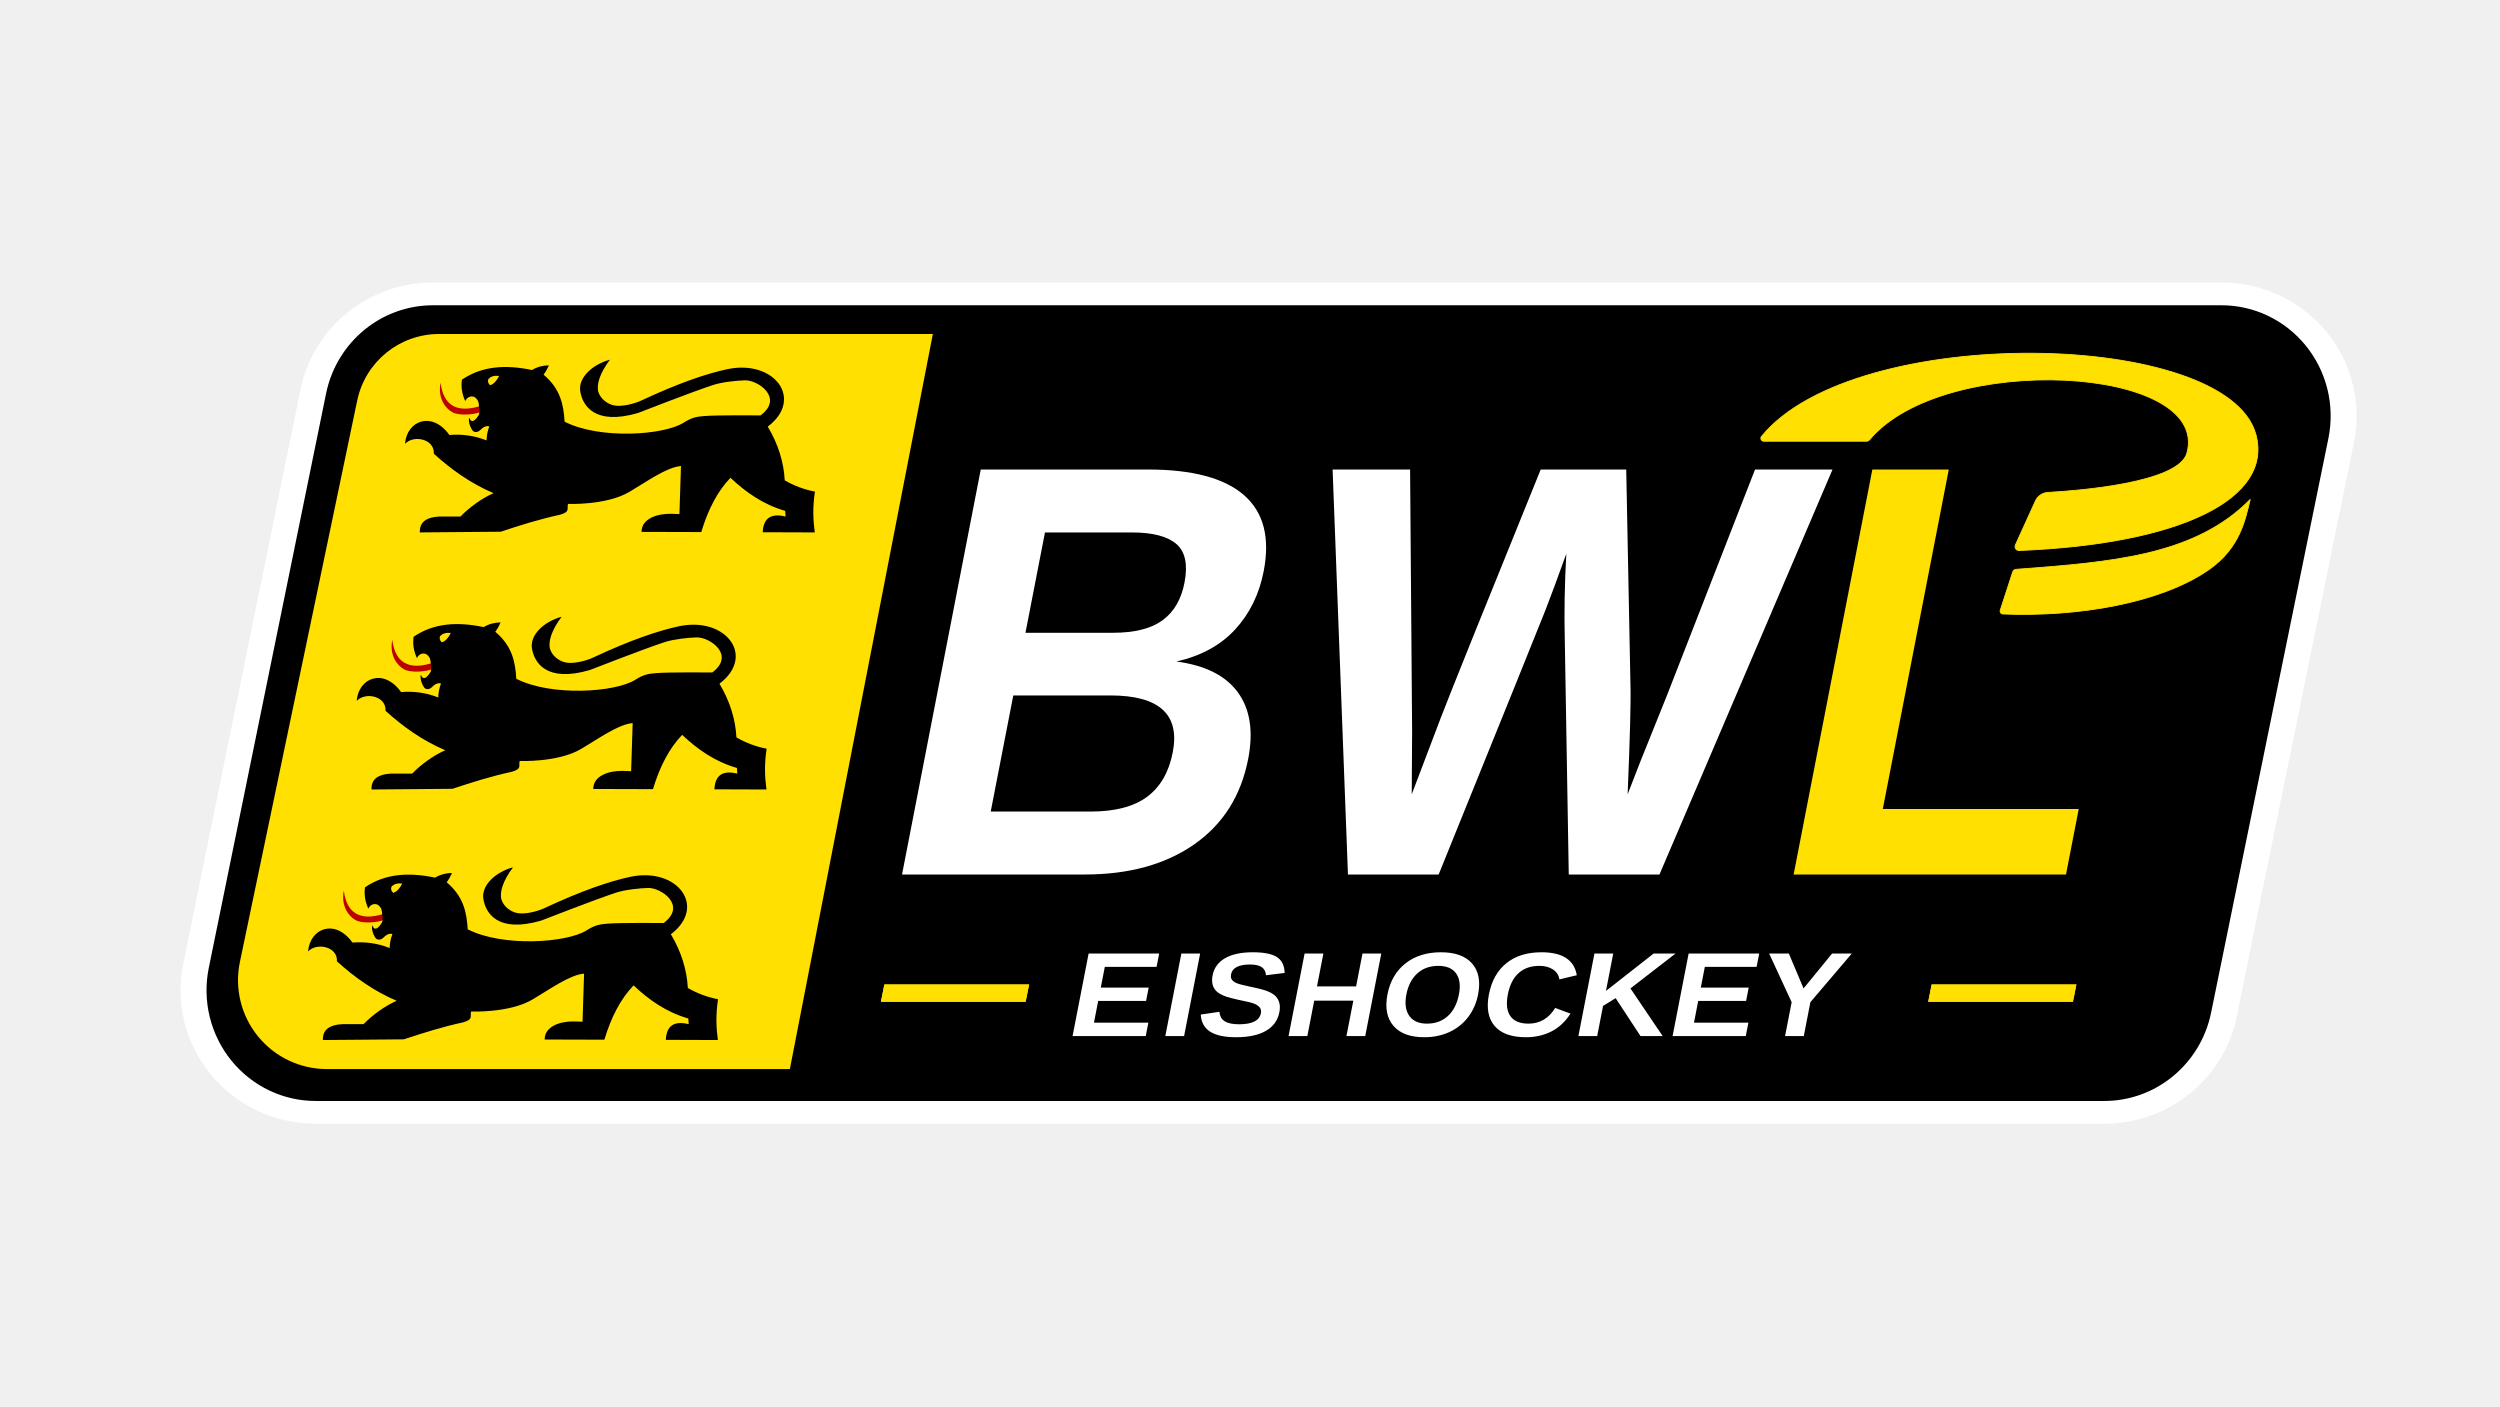
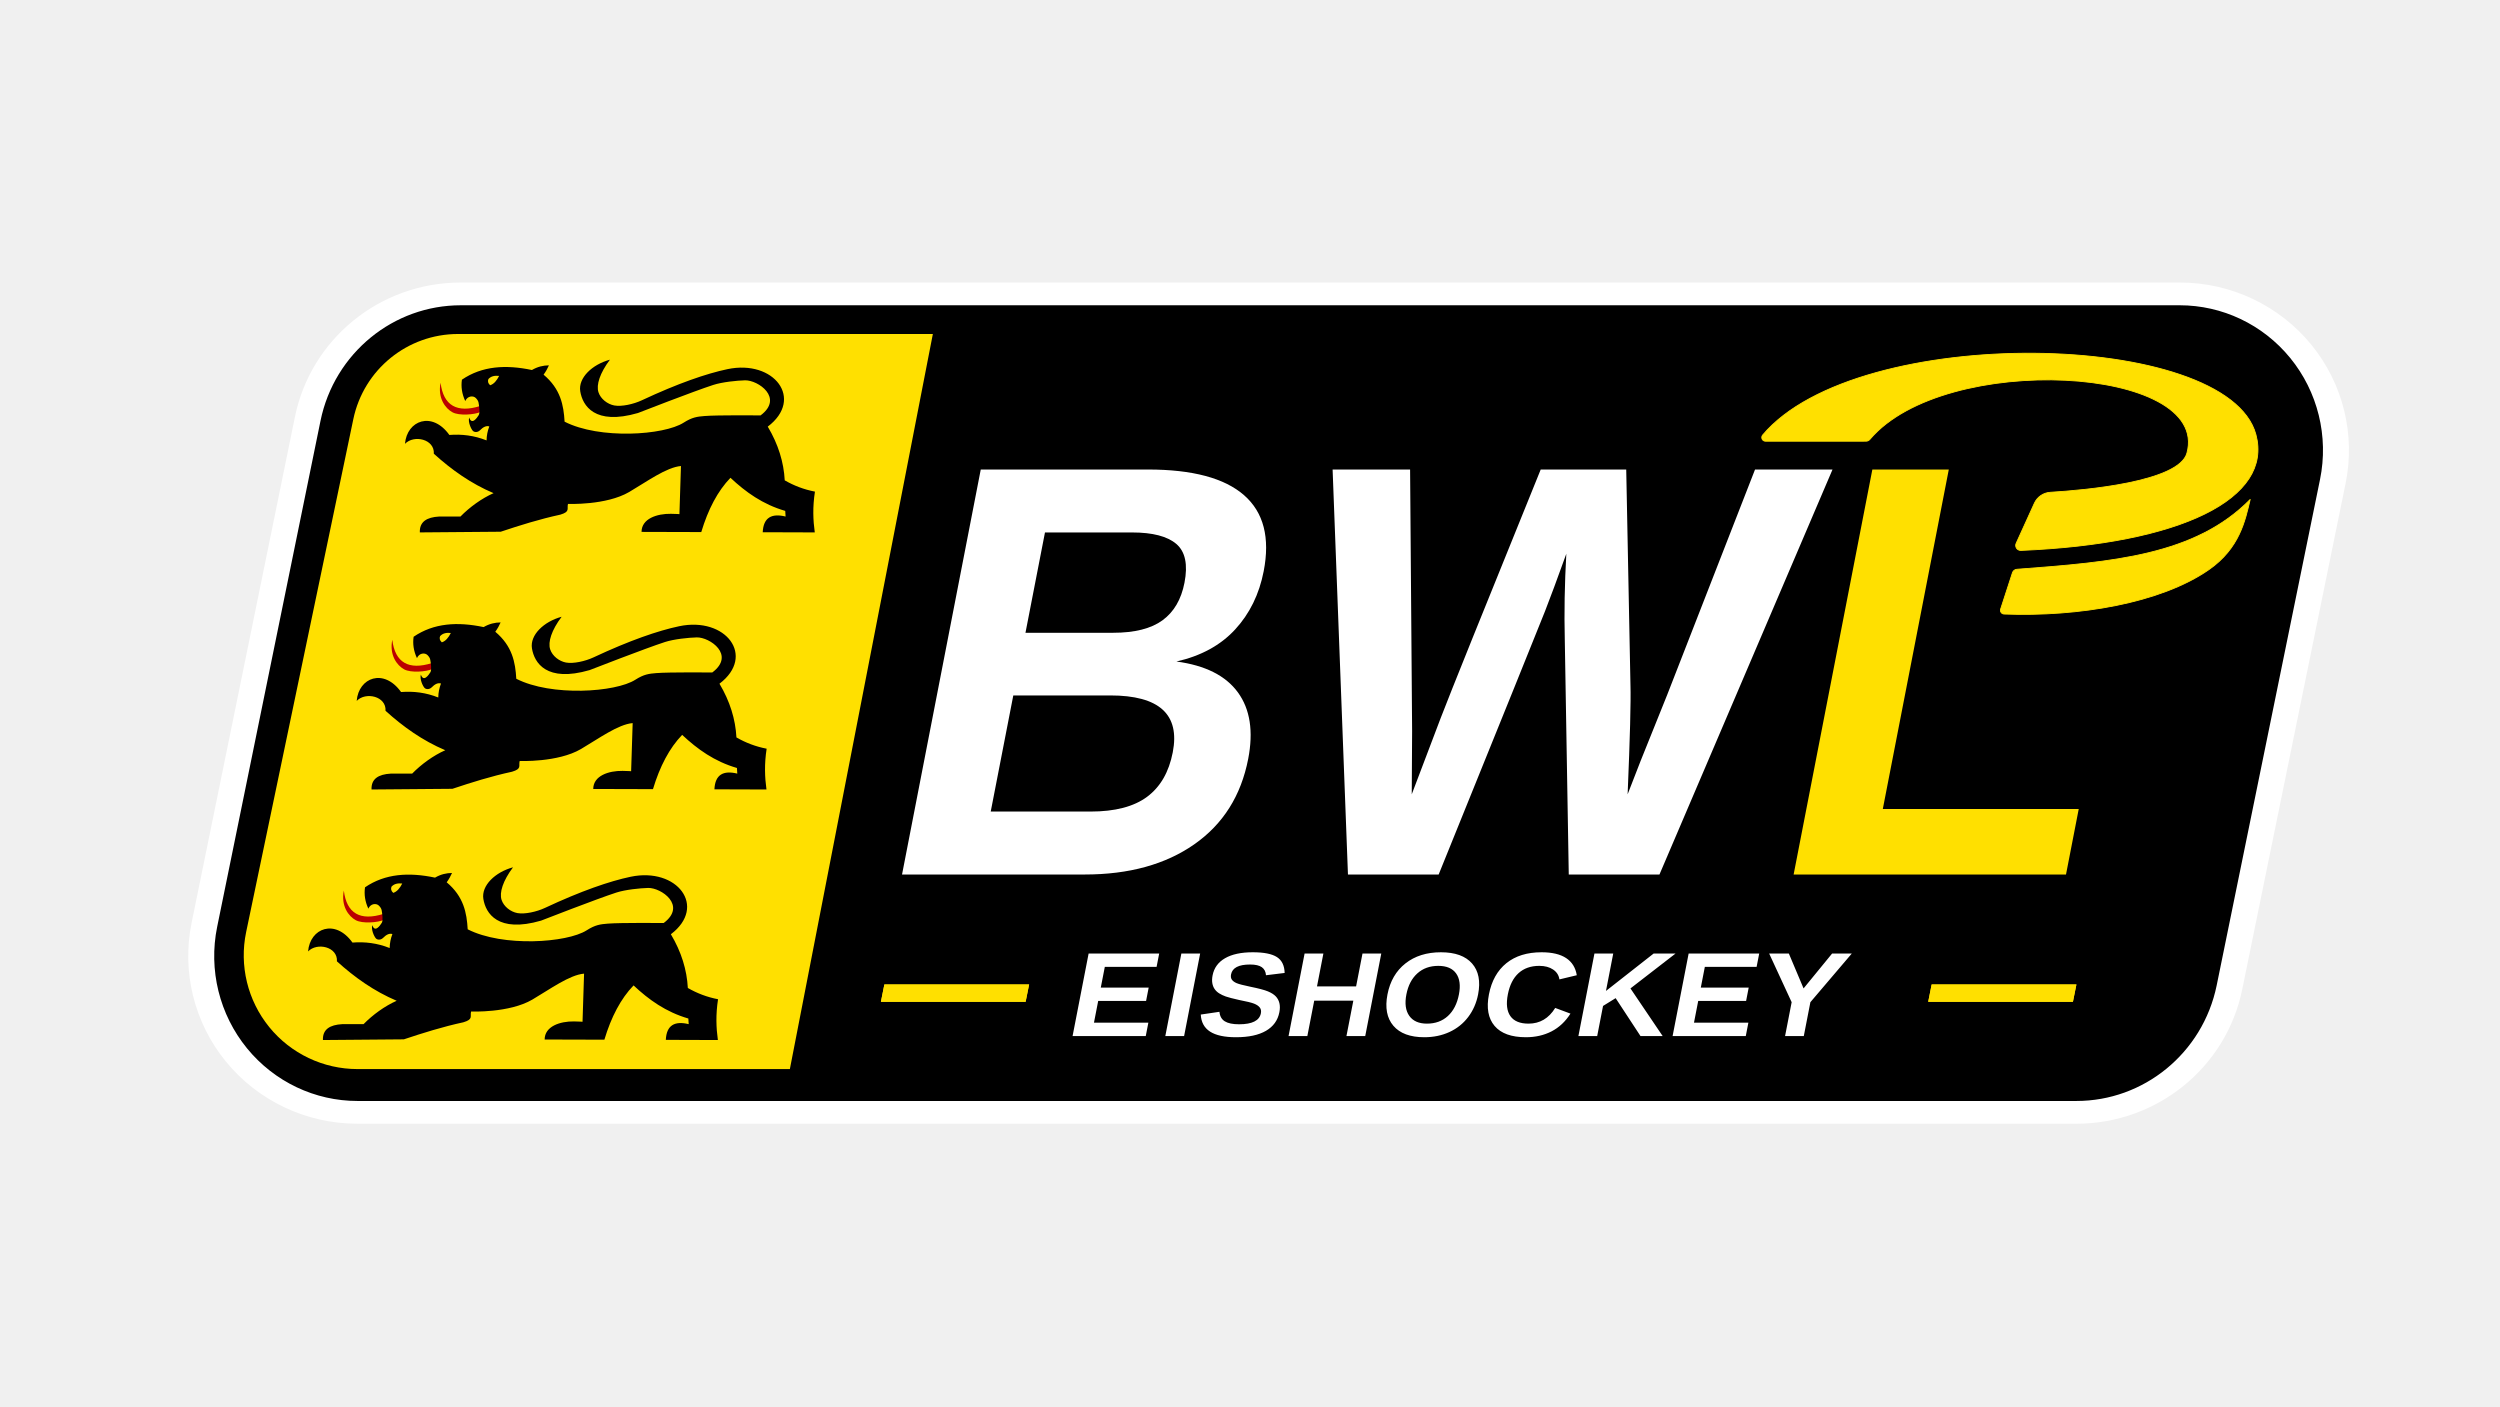
- <svg xmlns="http://www.w3.org/2000/svg" width="100%" height="100%" viewBox="0 0 5120 2880" version="1.1" xml:space="preserve" style="fill-rule:evenodd;clip-rule:evenodd;stroke-linecap:round;stroke-linejoin:round;stroke-miterlimit:1.5;">
-   <g transform="matrix(1.14119,0,0,1,-588.717,-142.202)">
-     <path d="M4502.77,744.107C4568.56,744.107 4630.86,777.848 4672.47,836.007C4714.07,894.165 4730.57,970.582 4717.4,1044.14C4656.56,1384.07 4559.1,1928.58 4506.87,2220.33C4486.04,2336.71 4396.33,2420.3 4292.24,2420.3C3698.58,2420.3 1790.9,2420.3 1082.27,2420.3C1016.48,2420.3 954.177,2386.56 912.572,2328.4C870.967,2270.25 854.467,2193.83 867.631,2120.27C928.463,1780.35 1025.91,1235.84 1078.12,944.083C1098.95,827.696 1188.67,744.107 1292.76,744.107L4502.77,744.107Z" style="stroke:white;stroke-width:46.6px;" />
+ <svg xmlns="http://www.w3.org/2000/svg" width="100%" height="100%" viewBox="0 0 4000 2250" version="1.1" xml:space="preserve" style="fill-rule:evenodd;clip-rule:evenodd;stroke-linecap:round;stroke-linejoin:round;stroke-miterlimit:1.5;">
+   <g transform="matrix(0.891558,0,0,0.78125,-459.935,-111.096)">
+     <path d="M4427.63,744.107C4511.84,744.107 4591.59,787.296 4644.85,861.738C4698.1,936.181 4719.22,1034 4702.37,1128.15C4645.49,1445.89 4566.3,1888.34 4516.9,2164.34C4490.23,2313.31 4375.39,2420.3 4242.16,2420.3L1157.4,2420.3C1073.19,2420.3 993.444,2377.11 940.19,2302.67C886.935,2228.23 865.815,2130.42 882.665,2036.27C939.526,1718.53 1018.71,1276.08 1068.1,1000.08C1094.76,851.101 1209.6,744.107 1342.84,744.107L4427.63,744.107Z" style="stroke:white;stroke-width:46.6px;" />
  </g>
-   <g transform="matrix(0.976161,0,0,1.00897,-11.2717,-25.1259)">
-     <path d="M1968.7,702.837L1668.7,2194.9L697.342,2194.9C641.202,2194.9 588.051,2170.43 552.646,2128.28C517.241,2086.13 503.351,2030.79 514.833,1977.62C582.399,1664.77 705.094,1096.66 760.995,837.828C777.981,759.181 849.645,702.837 932.69,702.837L1968.7,702.837Z" style="fill:rgb(255,224,0);" />
+   <g transform="matrix(0.762626,0,0,0.788259,-8.80603,-19.6296)">
+     <path d="M1968.7,702.837L1668.7,2194.9L761.584,2194.9C689.725,2194.9 621.691,2163.57 576.373,2109.62C531.054,2055.67 513.275,1984.83 527.973,1916.78C593.905,1611.5 697.698,1130.91 752.832,875.625C774.574,774.958 866.304,702.837 972.602,702.837L1968.7,702.837Z" style="fill:rgb(255,224,0);" />
  </g>
-   <g id="Ebene1" transform="matrix(5.34083,0,0,5.34083,-531.199,-429.755)">
+   <g id="Ebene1" transform="matrix(4.17252,0,0,4.17252,-415,-335.746)">
    <g transform="matrix(1,0,0,1,23.8201,-2.79447)">
      <path d="M222.737,433.683C213.809,436.522 208.549,433.557 207.49,424.769C206.324,430.651 209.286,434.623 212.081,436.129C214.604,437.488 220.458,437.079 222.904,435.961L222.737,433.683Z" style="fill:rgb(186,0,0);" />
    </g>
    <g transform="matrix(1,0,0,1,23.7564,-2.89955)">
      <path d="M216.953,431.793C215.677,429.066 215.276,426.339 215.675,423.612C223.399,418.323 232.56,417.793 242.518,419.905C244.691,418.633 246.865,418.13 249.038,418.115C248.537,419.248 247.912,420.422 246.992,421.695C253.524,427.178 254.68,433.394 255.045,439.718C268.471,446.593 293.138,444.93 300.679,440.102C303.965,437.998 305.925,437.774 308.732,437.545C313.696,437.14 330.201,437.306 330.201,437.306C339.193,430.585 329.224,423.727 324.229,423.857C321.133,423.937 315.509,424.511 312.064,425.623C304.659,428.015 283.167,436.395 283.167,436.395C266.576,441.218 261.947,433.558 261.053,428.086C260.211,422.927 265.631,417.778 272.43,415.942C268.552,421.117 267.133,425.621 268.031,428.42C268.857,430.995 271.51,433.017 274.104,433.499C276.879,434.013 281.432,433.031 284.681,431.509C298.459,425.052 309.465,421.263 317.509,419.571C335.398,415.81 346.975,431.004 332.954,441.614C336.992,448.392 339.091,455.262 339.463,462.214C342.988,464.244 346.825,465.726 351.047,466.534C350.127,472.447 350.33,477.485 350.982,482.176L331.02,482.11C331.286,476.437 334.464,474.781 339.79,476.089L339.659,473.929C331.029,471.426 324.486,466.705 318.651,461.233C313.758,466.293 310.083,473.32 307.459,482.045L284.553,481.979C284.573,476.917 290.442,474.963 295.81,475.042C298.145,475.076 299.082,475.173 299.082,475.173L299.671,456.717C294.085,457.19 286.523,462.744 279.841,466.665C270.986,471.861 256.345,471.246 256.345,471.246C255.863,473.143 257.286,474.215 253.4,475.369C245.353,477.117 237.906,479.466 230.559,481.914L199.537,482.176C199.369,478.078 202.214,476.347 206.933,476.089L215.114,476.089C218.622,472.506 223.255,469.136 227.81,467.123C219.11,463.439 211.684,458.133 204.904,452.005C205.255,446.415 197.288,444.614 193.843,448.209C194.577,439.216 204.257,435.559 210.86,444.806C215.615,444.439 220.371,444.997 225.127,446.9C225.153,445.019 225.523,443.236 226.174,441.533C224.974,441.156 223.775,441.807 222.575,443.038C221.642,443.919 220.401,443.802 219.852,443.209C219.164,442.467 217.963,439.875 218.452,438.119C219.497,441.19 221.495,438.182 222.097,437.236C222.699,436.29 222.247,433.544 222.063,432.444C221.947,431.752 221.511,431.154 220.991,430.634C220.005,429.649 217.83,429.787 216.953,431.793ZM225.828,423.37C225.503,424.205 225.661,425.003 226.498,425.749C227.944,425.292 229.04,423.96 229.949,422.163C228.344,421.987 226.896,422.205 225.828,423.37Z" />
    </g>
  </g>
-   <g id="Ebene11" transform="matrix(5.34083,0,0,5.34083,-420.274,-944.491)">
+   <g id="Ebene11" transform="matrix(4.17252,0,0,4.17252,-328.339,-737.884)">
    <g transform="matrix(1,0,0,1,21.6223,-2.59467)">
      <path d="M222.737,433.683C213.809,436.522 208.549,433.557 207.49,424.769C206.324,430.651 209.286,434.623 212.081,436.129C214.604,437.488 220.458,437.079 222.904,435.961L222.737,433.683Z" style="fill:rgb(186,0,0);" />
    </g>
    <g transform="matrix(1,0,0,1,21.6223,-2.59467)">
      <path d="M216.953,431.793C215.677,429.066 215.276,426.339 215.675,423.612C223.399,418.323 232.56,417.793 242.518,419.905C244.691,418.633 246.865,418.13 249.038,418.115C248.537,419.248 247.912,420.422 246.992,421.695C253.524,427.178 254.68,433.394 255.045,439.718C268.471,446.593 293.138,444.93 300.679,440.102C303.965,437.998 305.925,437.774 308.732,437.545C313.696,437.14 330.201,437.306 330.201,437.306C339.193,430.585 329.224,423.727 324.229,423.857C321.133,423.937 315.509,424.511 312.064,425.623C304.659,428.015 283.167,436.395 283.167,436.395C266.576,441.218 261.947,433.558 261.053,428.086C260.211,422.927 265.631,417.778 272.43,415.942C268.552,421.117 267.133,425.621 268.031,428.42C268.857,430.995 271.51,433.017 274.104,433.499C276.879,434.013 281.432,433.031 284.681,431.509C298.459,425.052 309.465,421.263 317.509,419.571C335.398,415.81 346.975,431.004 332.954,441.614C336.992,448.392 339.091,455.262 339.463,462.214C342.988,464.244 346.825,465.726 351.047,466.534C350.127,472.447 350.33,477.485 350.982,482.176L331.02,482.11C331.286,476.437 334.464,474.781 339.79,476.089L339.659,473.929C331.029,471.426 324.486,466.705 318.651,461.233C313.758,466.293 310.083,473.32 307.459,482.045L284.553,481.979C284.573,476.917 290.442,474.963 295.81,475.042C298.145,475.076 299.082,475.173 299.082,475.173L299.671,456.717C294.085,457.19 286.523,462.744 279.841,466.665C270.986,471.861 256.345,471.246 256.345,471.246C255.863,473.143 257.286,474.215 253.4,475.369C245.353,477.117 237.906,479.466 230.559,481.914L199.537,482.176C199.369,478.078 202.214,476.347 206.933,476.089L215.114,476.089C218.622,472.506 223.255,469.136 227.81,467.123C219.11,463.439 211.684,458.133 204.904,452.005C205.255,446.415 197.288,444.614 193.843,448.209C194.577,439.216 204.257,435.559 210.86,444.806C215.615,444.439 220.371,444.997 225.127,446.9C225.153,445.019 225.523,443.236 226.174,441.533C224.974,441.156 223.775,441.807 222.575,443.038C221.642,443.919 220.401,443.802 219.852,443.209C219.164,442.467 217.963,439.875 218.452,438.119C219.497,441.19 221.495,438.182 222.097,437.236C222.699,436.29 222.247,433.544 222.063,432.444C221.947,431.752 221.511,431.154 220.991,430.634C220.005,429.649 217.83,429.787 216.953,431.793ZM225.828,423.37C225.503,424.205 225.661,425.003 226.498,425.749C227.944,425.292 229.04,423.96 229.949,422.163C228.344,421.987 226.896,422.205 225.828,423.37Z" />
    </g>
  </g>
-   <g id="Ebene12" transform="matrix(5.34083,0,0,5.34083,-321.356,-1470.99)">
+   <g id="Ebene12" transform="matrix(4.17252,0,0,4.17252,-251.06,-1149.21)">
    <g transform="matrix(1,0,0,1,21.6223,-2.59467)">
      <path d="M222.737,433.683C213.809,436.522 208.549,433.557 207.49,424.769C206.324,430.651 209.286,434.623 212.081,436.129C214.604,437.488 220.458,437.079 222.904,435.961L222.737,433.683Z" style="fill:rgb(186,0,0);" />
    </g>
    <g transform="matrix(1,0,0,1,21.6223,-2.59467)">
      <path d="M216.953,431.793C215.677,429.066 215.276,426.339 215.675,423.612C223.399,418.323 232.56,417.793 242.518,419.905C244.691,418.633 246.865,418.13 249.038,418.115C248.537,419.248 247.912,420.422 246.992,421.695C253.524,427.178 254.68,433.394 255.045,439.718C268.471,446.593 293.138,444.93 300.679,440.102C303.965,437.998 305.925,437.774 308.732,437.545C313.696,437.14 330.201,437.306 330.201,437.306C339.193,430.585 329.224,423.727 324.229,423.857C321.133,423.937 315.509,424.511 312.064,425.623C304.659,428.015 283.167,436.395 283.167,436.395C266.576,441.218 261.947,433.558 261.053,428.086C260.211,422.927 265.631,417.778 272.43,415.942C268.552,421.117 267.133,425.621 268.031,428.42C268.857,430.995 271.51,433.017 274.104,433.499C276.879,434.013 281.432,433.031 284.681,431.509C298.459,425.052 309.465,421.263 317.509,419.571C335.398,415.81 346.975,431.004 332.954,441.614C336.992,448.392 339.091,455.262 339.463,462.214C342.988,464.244 346.825,465.726 351.047,466.534C350.127,472.447 350.33,477.485 350.982,482.176L331.02,482.11C331.286,476.437 334.464,474.781 339.79,476.089L339.659,473.929C331.029,471.426 324.486,466.705 318.651,461.233C313.758,466.293 310.083,473.32 307.459,482.045L284.553,481.979C284.573,476.917 290.442,474.963 295.81,475.042C298.145,475.076 299.082,475.173 299.082,475.173L299.671,456.717C294.085,457.19 286.523,462.744 279.841,466.665C270.986,471.861 256.345,471.246 256.345,471.246C255.863,473.143 257.286,474.215 253.4,475.369C245.353,477.117 237.906,479.466 230.559,481.914L199.537,482.176C199.369,478.078 202.214,476.347 206.933,476.089L215.114,476.089C218.622,472.506 223.255,469.136 227.81,467.123C219.11,463.439 211.684,458.133 204.904,452.005C205.255,446.415 197.288,444.614 193.843,448.209C194.577,439.216 204.257,435.559 210.86,444.806C215.615,444.439 220.371,444.997 225.127,446.9C225.153,445.019 225.523,443.236 226.174,441.533C224.974,441.156 223.775,441.807 222.575,443.038C221.642,443.919 220.401,443.802 219.852,443.209C219.164,442.467 217.963,439.875 218.452,438.119C219.497,441.19 221.495,438.182 222.097,437.236C222.699,436.29 222.247,433.544 222.063,432.444C221.947,431.752 221.511,431.154 220.991,430.634C220.005,429.649 217.83,429.787 216.953,431.793ZM225.828,423.37C225.503,424.205 225.661,425.003 226.498,425.749C227.944,425.292 229.04,423.96 229.949,422.163C228.344,421.987 226.896,422.205 225.828,423.37Z" />
    </g>
  </g>
-   <g id="Ebene2" transform="matrix(1.0117,0,0,1.0117,-118.461,-27.4396)">
+   <g id="Ebene2" transform="matrix(0.790392,0,0,0.790392,-92.5476,-21.4372)">
    <g transform="matrix(0.827295,0,0,0.827295,57.5019,400.051)">
      <g transform="matrix(1.1,0,-0.237144,1.22,181.313,-371.59)">
        <text x="2192.34px" y="1689.05px" style="font-family:'Arial-Black', 'Arial', sans-serif;font-weight:900;font-size:1180.66px;fill:white;">B<tspan x="3052.84px " y="1689.05px ">W</tspan>
        </text>
      </g>
      <g transform="matrix(1.1,0,-0.237144,1.22,-36.8501,-371.59)">
        <g transform="matrix(1180.66,0,0,1180.66,5161.46,1689.05)">
                </g>
        <text x="4373.98px" y="1689.05px" style="font-family:'Arial-Black', 'Arial', sans-serif;font-weight:900;font-size:1180.66px;fill:rgb(255,224,0);">L</text>
      </g>
    </g>
-     <path d="M3687.53,920.298C3685.26,920.298 3683.18,918.997 3682.2,916.949C3681.2,914.901 3681.47,912.467 3682.89,910.684C3871.15,679.252 4626.5,694.063 4683.77,906.825C4718.71,1036.63 4530.83,1128.5 4204.38,1141.53C4201.64,1141.64 4199.04,1140.32 4197.51,1138.04C4195.98,1135.77 4195.74,1132.86 4196.87,1130.36C4206.39,1109.41 4226.44,1065.31 4237.37,1041.27C4241.96,1031.16 4251.81,1024.47 4262.89,1023.92C4325.07,1020.47 4527.6,1004.62 4544.09,944.395C4592.71,766.726 4051.58,737.656 3901.61,917.383C3900.11,919.2 3897.87,920.253 3895.51,920.253C3870.73,920.264 3729.85,920.29 3687.53,920.298Z" style="fill:rgb(255,224,0);stroke:rgb(255,224,0);stroke-width:1.76px;" />
+     <path d="M3691.05,920.297C3688.12,920.298 3685.45,918.611 3684.19,915.964C3682.93,913.317 3683.31,910.183 3685.16,907.911C3877.18,679.374 4626.73,694.915 4683.77,906.825C4718.58,1036.15 4532.21,1127.82 4207.99,1141.38C4204.48,1141.53 4201.14,1139.84 4199.18,1136.92C4197.22,1134.01 4196.91,1130.29 4198.36,1127.09C4207.72,1106.49 4224.65,1069.25 4235.29,1045.83C4241.15,1032.95 4253.68,1024.4 4267.8,1023.64C4335.05,1019.65 4528.02,1003.12 4544.09,944.395C4592.64,766.982 4053.13,737.74 3902.26,916.608C3900.34,918.915 3897.49,920.249 3894.49,920.249C3867.8,920.265 3736.52,920.289 3691.05,920.297Z" style="fill:rgb(255,224,0);stroke:rgb(255,224,0);stroke-width:1.76px;" />
    <g transform="matrix(1,0,0,1,6.50159,-26.5273)">
-       <path d="M4191.83,1206.14C4188.63,1206.38 4185.9,1208.52 4184.9,1211.57C4180.01,1226.6 4165.53,1271.09 4159.77,1288.81C4159.19,1290.57 4159.48,1292.5 4160.53,1294.03C4161.59,1295.55 4163.3,1296.49 4165.15,1296.57C4316.05,1302.8 4484.11,1274.81 4581.84,1206.93C4644.36,1163.5 4655.66,1107.08 4665.68,1064.7C4554.03,1178.3 4386.24,1191.64 4191.83,1206.14Z" style="fill:rgb(255,224,0);stroke:rgb(255,224,0);stroke-width:1.76px;" />
+       <path d="M4193.32,1206.03C4189.22,1206.33 4185.71,1209.08 4184.44,1212.99C4179.36,1228.59 4166.41,1268.4 4160.44,1286.73C4159.71,1288.98 4160.07,1291.46 4161.43,1293.41C4162.78,1295.36 4164.98,1296.56 4167.35,1296.66C4317.68,1302.53 4484.58,1274.48 4581.84,1206.93C4644.36,1163.5 4655.66,1107.08 4665.68,1064.7C4554.32,1178.01 4387.09,1191.58 4193.32,1206.03Z" style="fill:rgb(255,224,0);stroke:rgb(255,224,0);stroke-width:1.76px;" />
    </g>
    <g transform="matrix(0.710528,0,0,0.648531,2611.63,741.185)">
      <path d="M2404.92,1971.93L2395,2025.9L1982.7,2025.9L1992.51,1971.93L2404.92,1971.93Z" style="fill:rgb(255,224,0);" />
      <path d="M2404.92,1971.93L2395,2025.9L1982.7,2025.9L1992.51,1971.93L2404.92,1971.93ZM2401.89,1974.65L1994.55,1974.65L1985.72,2023.18L2392.97,2023.18L2401.89,1974.65Z" style="fill:rgb(255,224,0);" />
    </g>
    <g transform="matrix(0.710528,0,0,0.648531,491.572,741.185)">
      <path d="M2404.92,1971.93L2395,2025.9L1982.7,2025.9L1992.51,1971.93L2404.92,1971.93Z" style="fill:rgb(255,224,0);" />
      <path d="M2404.92,1971.93L2395,2025.9L1982.7,2025.9L1992.51,1971.93L2404.92,1971.93ZM2401.89,1974.65L1994.55,1974.65L1985.72,2023.18L2392.97,2023.18L2401.89,1974.65Z" style="fill:rgb(255,224,0);" />
    </g>
    <g transform="matrix(0.17891,0,0,0.17891,1878.43,1822.24)">
      <g transform="matrix(1.25,0,-0.223537,1.15,-170.52,-253.357)">
        <g transform="matrix(1180.66,0,0,1180.66,9562.16,1689.05)">
                </g>
        <text x="2192.34px" y="1689.05px" style="font-family:'Arial-BoldMT', 'Arial', sans-serif;font-weight:700;font-size:1180.66px;fill:white;">E<tspan x="3031.78px 3411.75px 4251.19px 5155.77px 6126.07px 7030.65px 7935.23px 8774.67px " y="1689.05px 1689.05px 1689.05px 1689.05px 1689.05px 1689.05px 1689.05px 1689.05px ">ISHOCKEY</tspan>
        </text>
      </g>
    </g>
  </g>
</svg>
